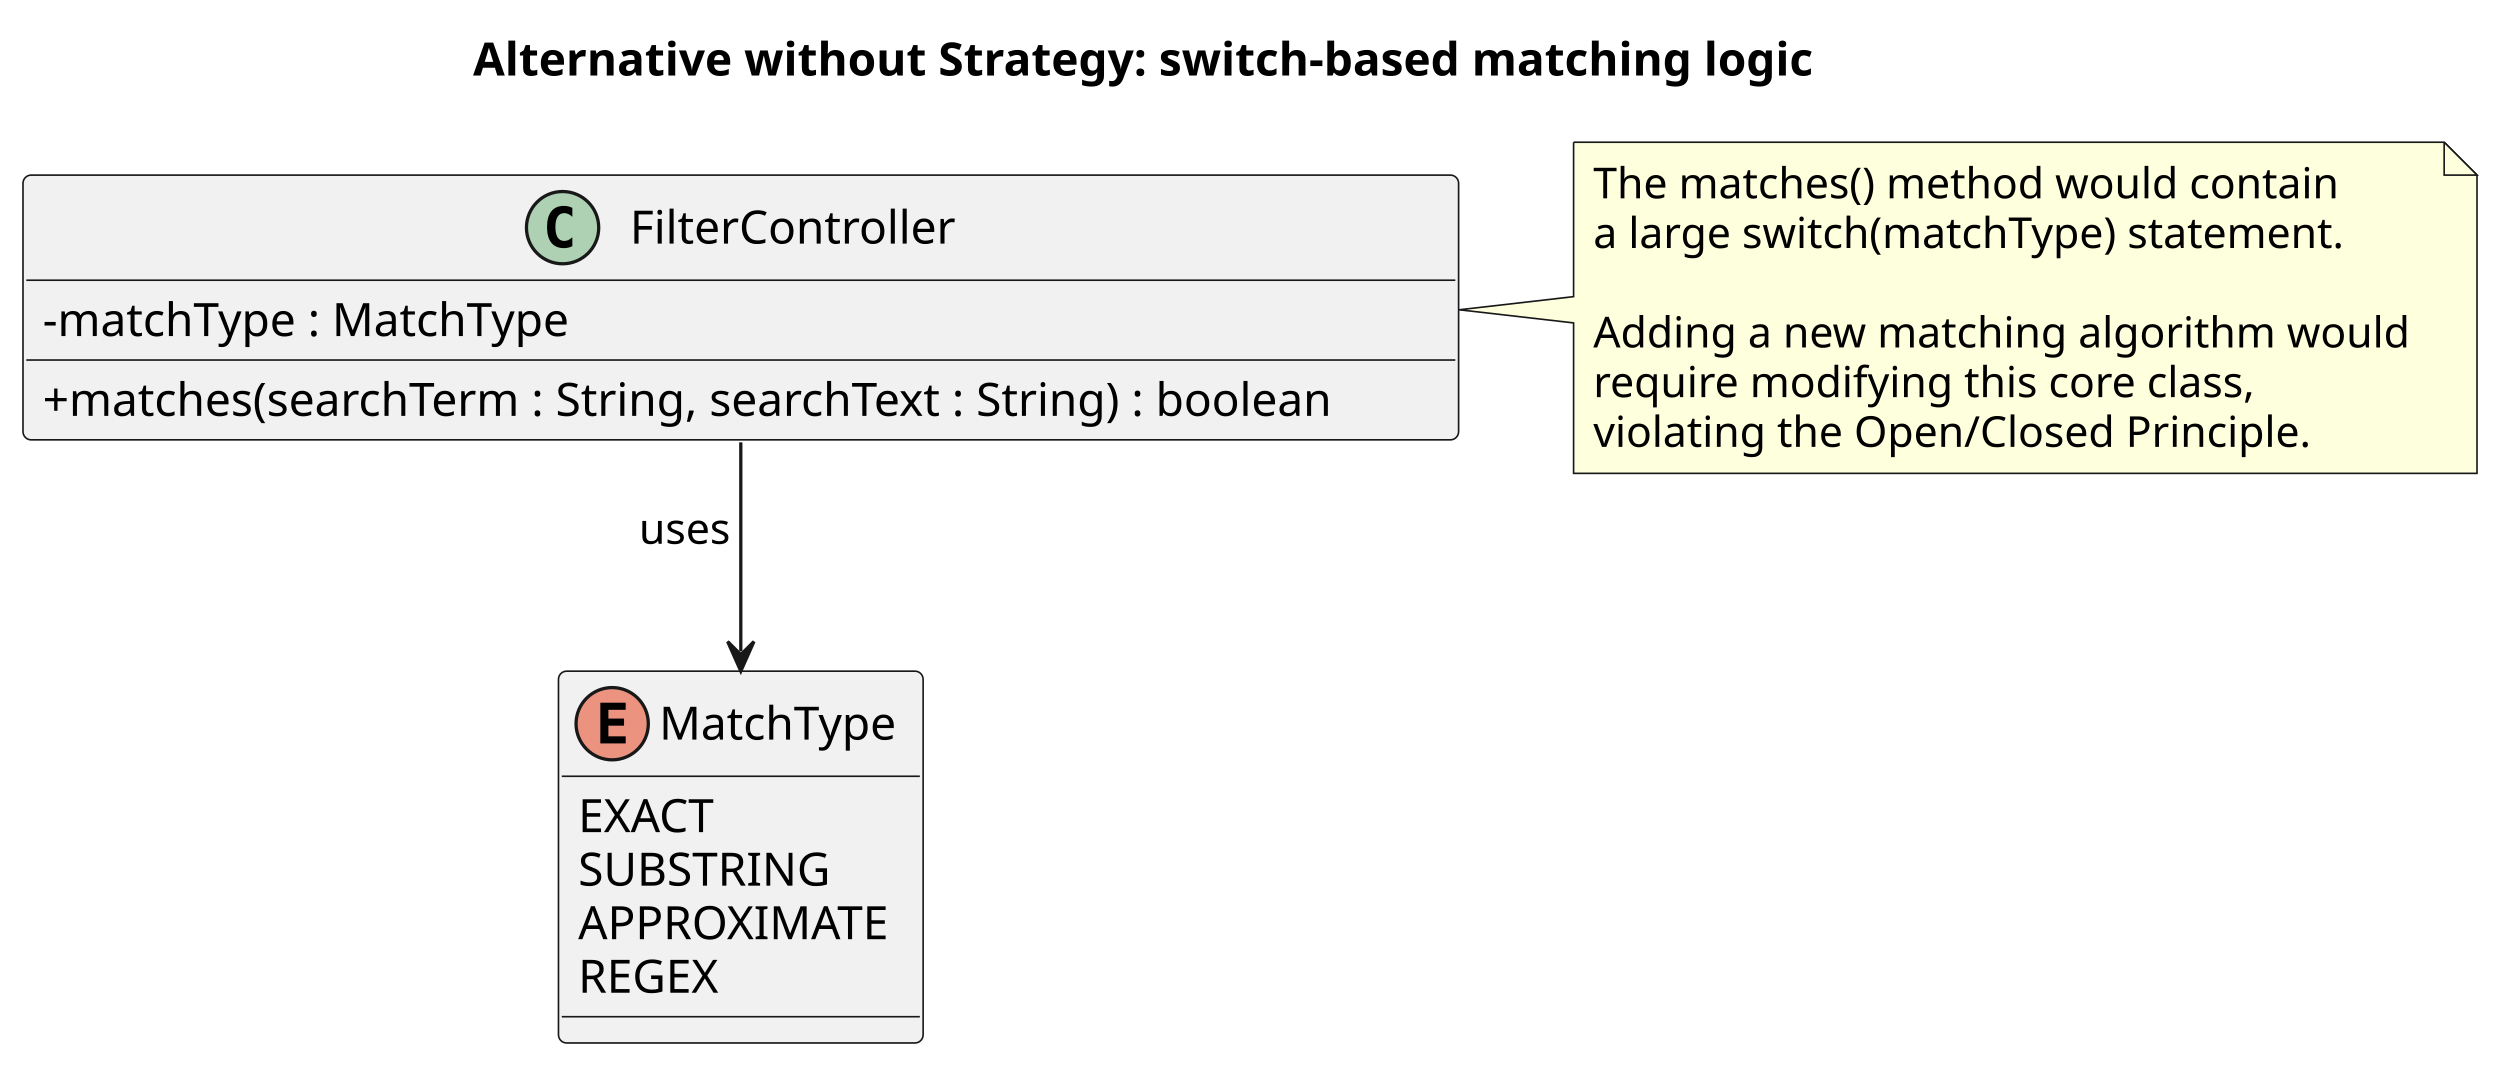
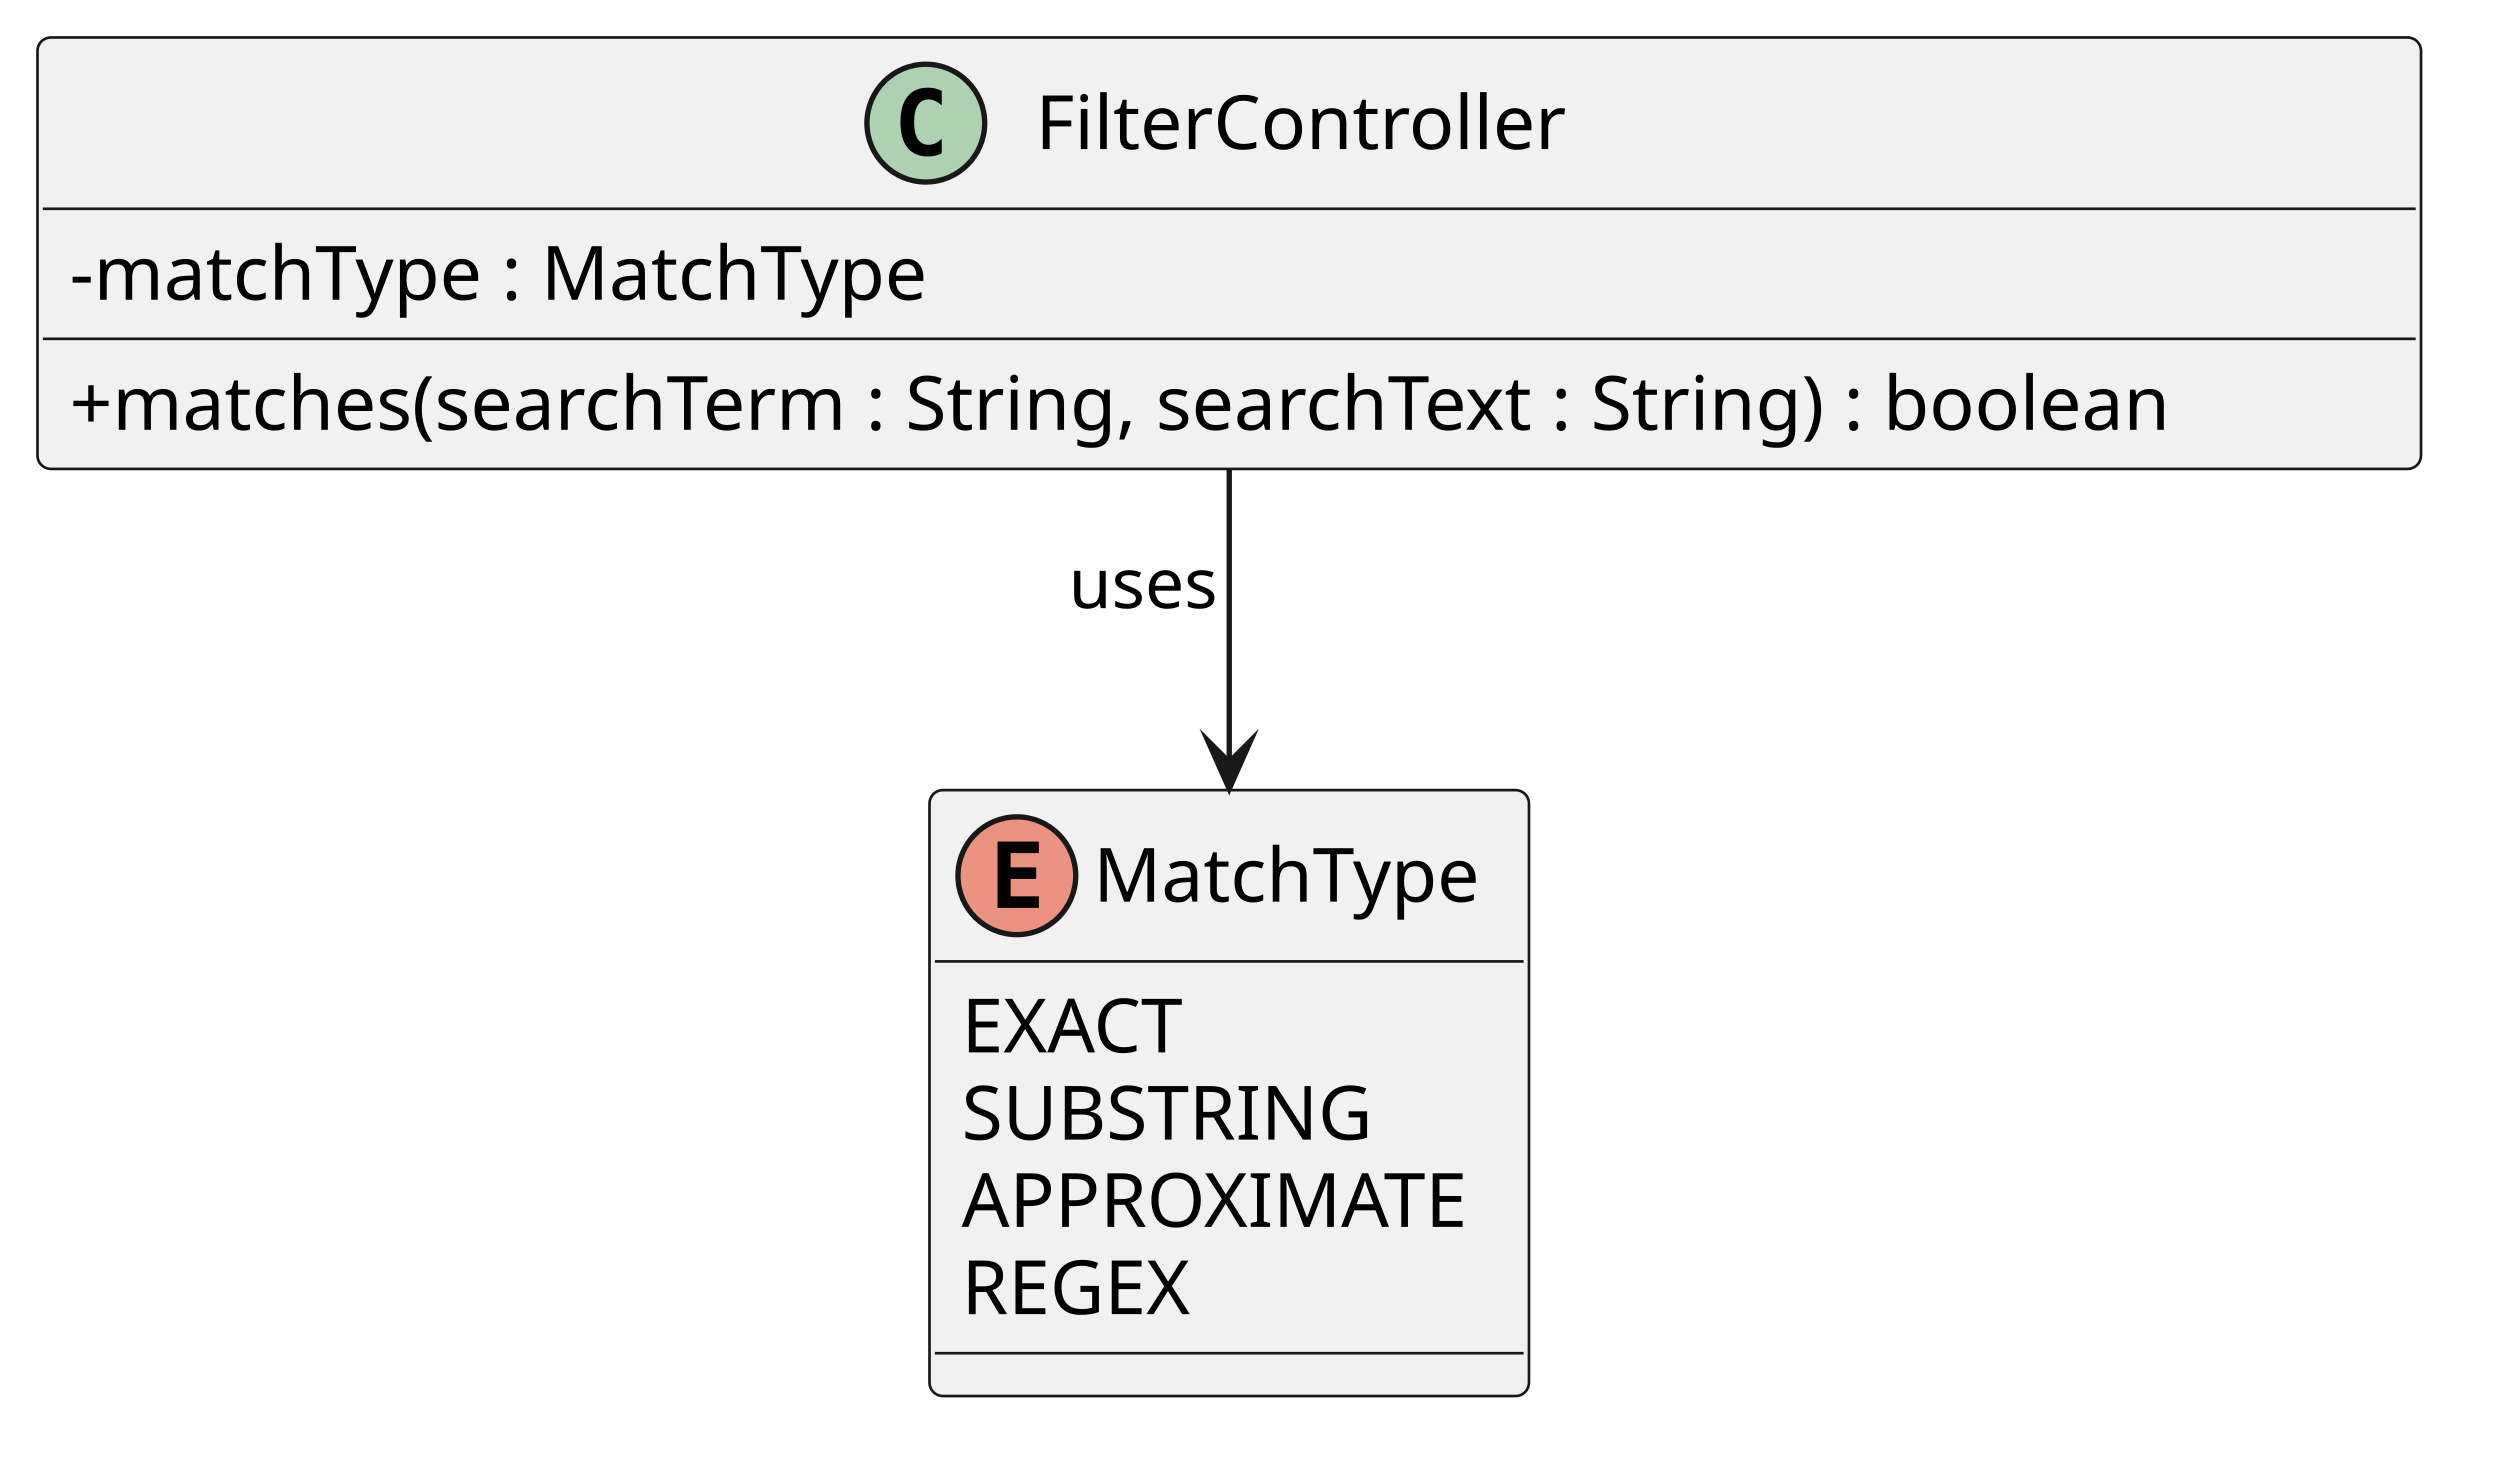
- <svg xmlns="http://www.w3.org/2000/svg" contentStyleType="text/css" height="324px" preserveAspectRatio="none" style="width:761px;height:324px;background:#FFFFFF;" version="1.1" viewBox="0 0 761 324" width="761px" zoomAndPan="magnify">
+ <svg xmlns="http://www.w3.org/2000/svg" contentStyleType="text/css" data-diagram-type="CLASS" height="275px" preserveAspectRatio="none" style="width:467px;height:275px;background:#FFFFFF;" version="1.1" viewBox="0 0 467 275" width="467px" zoomAndPan="magnify">
  <defs />
  <g>
-     <text fill="#000000" font-family="sans-serif" font-size="14" font-weight="bold" lengthAdjust="spacing" textLength="459" x="144" y="22.995">Alternative without Strategy: switch-based matching logic</text>
-     <g id="elem_MatchType">
-       <rect codeLine="7" fill="#F1F1F1" height="113.188" id="MatchType" rx="2.5" ry="2.5" style="stroke:#181818;stroke-width:0.5;" width="111" x="170" y="204.297" />
-       <ellipse cx="186.35" cy="220.297" fill="#EB937F" rx="11" ry="11" style="stroke:#181818;stroke-width:1.0;" />
-       <path d="M190.459,226.297 L182.741,226.297 L182.741,213.906 L190.459,213.906 L190.459,216.062 L185.194,216.062 L185.194,218.734 L189.959,218.734 L189.959,220.891 L185.194,220.891 L185.194,224.141 L190.459,224.141 L190.459,226.297 Z " fill="#000000" />
-       <text fill="#000000" font-family="sans-serif" font-size="14" lengthAdjust="spacing" textLength="76" x="200.65" y="225.144">MatchType</text>
-       <line style="stroke:#181818;stroke-width:0.5;" x1="171" x2="280" y1="236.297" y2="236.297" />
-       <text fill="#000000" font-family="sans-serif" font-size="14" lengthAdjust="spacing" textLength="46" x="176" y="253.292">EXACT</text>
-       <text fill="#000000" font-family="sans-serif" font-size="14" lengthAdjust="spacing" textLength="81" x="176" y="269.589">SUBSTRING</text>
-       <text fill="#000000" font-family="sans-serif" font-size="14" lengthAdjust="spacing" textLength="99" x="176" y="285.886">APPROXIMATE</text>
-       <text fill="#000000" font-family="sans-serif" font-size="14" lengthAdjust="spacing" textLength="48" x="176" y="302.183">REGEX</text>
-       <line style="stroke:#181818;stroke-width:0.5;" x1="171" x2="280" y1="309.484" y2="309.484" />
+     <g class="entity" data-qualified-name="MatchType" data-source-line="5" id="ent0001">
+       <rect fill="#F1F1F1" height="113.188" rx="2.5" ry="2.5" style="stroke:#181818;stroke-width:0.5;" width="111.982" x="173.63" y="147.59" />
+       <ellipse cx="189.947" cy="163.59" fill="#EB937F" rx="11" ry="11" style="stroke:#181818;stroke-width:1;" />
+       <path d="M194.057,169.59 L186.338,169.59 L186.338,157.199 L194.057,157.199 L194.057,159.356 L188.791,159.356 L188.791,162.028 L193.557,162.028 L193.557,164.184 L188.791,164.184 L188.791,167.434 L194.057,167.434 L194.057,169.59 Z " fill="#000000" />
+       <text fill="#000000" font-family="sans-serif" font-size="14" lengthAdjust="spacing" textLength="77.055" x="204.24" y="168.437">MatchType</text>
+       <line style="stroke:#181818;stroke-width:0.5;" x1="174.63" x2="284.612" y1="179.59" y2="179.59" />
+       <text fill="#000000" font-family="sans-serif" font-size="14" lengthAdjust="spacing" textLength="46.341" x="179.63" y="196.585">EXACT</text>
+       <text fill="#000000" font-family="sans-serif" font-size="14" lengthAdjust="spacing" textLength="81.355" x="179.63" y="212.882">SUBSTRING</text>
+       <text fill="#000000" font-family="sans-serif" font-size="14" lengthAdjust="spacing" textLength="99.982" x="179.63" y="229.179">APPROXIMATE</text>
+       <text fill="#000000" font-family="sans-serif" font-size="14" lengthAdjust="spacing" textLength="47.858" x="179.63" y="245.476">REGEX</text>
+       <line style="stroke:#181818;stroke-width:0.5;" x1="174.63" x2="284.612" y1="252.778" y2="252.778" />
    </g>
-     <g id="elem_FilterController">
-       <rect codeLine="14" fill="#F1F1F1" height="80.594" id="FilterController" rx="2.5" ry="2.5" style="stroke:#181818;stroke-width:0.5;" width="437" x="7" y="53.297" />
-       <ellipse cx="171.25" cy="69.297" fill="#ADD1B2" rx="11" ry="11" style="stroke:#181818;stroke-width:1.0;" />
-       <path d="M174.219,74.938 Q173.641,75.234 173,75.375 Q172.359,75.531 171.656,75.531 Q169.156,75.531 167.828,73.891 Q166.516,72.234 166.516,69.109 Q166.516,65.984 167.828,64.328 Q169.156,62.672 171.656,62.672 Q172.359,62.672 173,62.828 Q173.656,62.984 174.219,63.281 L174.219,66 Q173.594,65.422 173,65.156 Q172.406,64.875 171.781,64.875 Q170.438,64.875 169.75,65.953 Q169.062,67.016 169.062,69.109 Q169.062,71.203 169.75,72.281 Q170.438,73.344 171.781,73.344 Q172.406,73.344 173,73.078 Q173.594,72.797 174.219,72.219 L174.219,74.938 Z " fill="#000000" />
-       <text fill="#000000" font-family="sans-serif" font-size="14" lengthAdjust="spacing" textLength="100" x="191.75" y="74.144">FilterController</text>
-       <line style="stroke:#181818;stroke-width:0.5;" x1="8" x2="443" y1="85.297" y2="85.297" />
-       <text fill="#000000" font-family="sans-serif" font-size="14" lengthAdjust="spacing" textLength="171" x="13" y="102.292">-matchType : MatchType</text>
-       <line style="stroke:#181818;stroke-width:0.5;" x1="8" x2="443" y1="109.594" y2="109.594" />
-       <text fill="#000000" font-family="sans-serif" font-size="14" lengthAdjust="spacing" textLength="425" x="13" y="126.589">+matches(searchTerm : String, searchText : String) : boolean</text>
+     <g class="entity" data-qualified-name="FilterController" data-source-line="12" id="ent0002">
+       <rect fill="#F1F1F1" height="80.594" rx="2.5" ry="2.5" style="stroke:#181818;stroke-width:0.5;" width="445.248" x="7" y="7" />
+       <ellipse cx="172.942" cy="23" fill="#ADD1B2" rx="11" ry="11" style="stroke:#181818;stroke-width:1;" />
+       <path d="M175.911,28.641 Q175.333,28.938 174.692,29.078 Q174.052,29.234 173.349,29.234 Q170.849,29.234 169.52,27.594 Q168.208,25.938 168.208,22.812 Q168.208,19.688 169.52,18.031 Q170.849,16.375 173.349,16.375 Q174.052,16.375 174.692,16.531 Q175.349,16.688 175.911,16.984 L175.911,19.703 Q175.286,19.125 174.692,18.859 Q174.099,18.578 173.474,18.578 Q172.13,18.578 171.442,19.656 Q170.755,20.719 170.755,22.812 Q170.755,24.906 171.442,25.984 Q172.13,27.047 173.474,27.047 Q174.099,27.047 174.692,26.781 Q175.286,26.5 175.911,25.922 L175.911,28.641 Z " fill="#000000" />
+       <text fill="#000000" font-family="sans-serif" font-size="14" lengthAdjust="spacing" textLength="104.863" x="193.442" y="27.847">FilterController</text>
+       <line style="stroke:#181818;stroke-width:0.5;" x1="8" x2="451.248" y1="39" y2="39" />
+       <text fill="#000000" font-family="sans-serif" font-size="14" lengthAdjust="spacing" textLength="174.337" x="13" y="55.995">-matchType : MatchType</text>
+       <line style="stroke:#181818;stroke-width:0.5;" x1="8" x2="451.248" y1="63.297" y2="63.297" />
+       <text fill="#000000" font-family="sans-serif" font-size="14" lengthAdjust="spacing" textLength="433.248" x="13" y="80.292">+matches(searchTerm : String, searchText : String) : boolean</text>
    </g>
-     <g id="elem_GMN5">
-       <path d="M479,43.297 L479,90.297 L444.15,94.297 L479,98.297 L479,144.094 A0,0 0 0 0 479,144.094 L754,144.094 A0,0 0 0 0 754,144.094 L754,53.297 L744,43.297 L479,43.297 A0,0 0 0 0 479,43.297 " fill="#FEFFDD" style="stroke:#181818;stroke-width:0.5;" />
-       <path d="M744,43.297 L744,53.297 L754,53.297 L744,43.297 " fill="#FEFFDD" style="stroke:#181818;stroke-width:0.5;" />
-       <text fill="#000000" font-family="sans-serif" font-size="13" lengthAdjust="spacing" textLength="238" x="485" y="60.364">The matches() method would contain</text>
-       <text fill="#000000" font-family="sans-serif" font-size="13" lengthAdjust="spacing" textLength="243" x="485" y="75.497">a large switch(matchType) statement.</text>
-       <text fill="#000000" font-family="sans-serif" font-size="13" lengthAdjust="spacing" textLength="4" x="485" y="90.629"> </text>
-       <text fill="#000000" font-family="sans-serif" font-size="13" lengthAdjust="spacing" textLength="254" x="485" y="105.762">Adding a new matching algorithm would</text>
-       <text fill="#000000" font-family="sans-serif" font-size="13" lengthAdjust="spacing" textLength="210" x="485" y="120.895">require modifying this core class,</text>
-       <text fill="#000000" font-family="sans-serif" font-size="13" lengthAdjust="spacing" textLength="224" x="485" y="136.028">violating the Open/Closed Principle.</text>
-     </g>
-     <g id="link_FilterController_MatchType">
-       <path codeLine="19" d="M225.5,134.647 C225.5,155.607 225.5,175.457 225.5,198.287 " fill="none" id="FilterController-to-MatchType" style="stroke:#181818;stroke-width:1.0;" />
-       <polygon fill="#181818" points="225.5,204.287,229.5,195.287,225.5,199.287,221.5,195.287,225.5,204.287" style="stroke:#181818;stroke-width:1.0;" />
-       <text fill="#000000" font-family="sans-serif" font-size="13" lengthAdjust="spacing" textLength="30" x="194.5" y="165.534">uses</text>
+     <g class="link" data-entity-1="ent0002" data-entity-2="ent0001" data-link-type="dependency" data-source-line="17" id="lnk3">
+       <path codeLine="17" d="M229.62,87.7 C229.62,105.86 229.62,122.6 229.62,142.36" fill="none" id="FilterController-to-MatchType" style="stroke:#181818;stroke-width:1;" />
+       <polygon fill="#181818" points="229.62,147.36,233.62,138.36,229.62,142.36,225.62,138.36,229.62,147.36" style="stroke:#181818;stroke-width:1;stroke-linejoin:miter;stroke-miterlimit:10;" />
+       <text fill="#000000" font-family="sans-serif" font-size="13" lengthAdjust="spacing" textLength="29.783" x="199.62" y="113.597">uses</text>
    </g>
  </g>
</svg>
